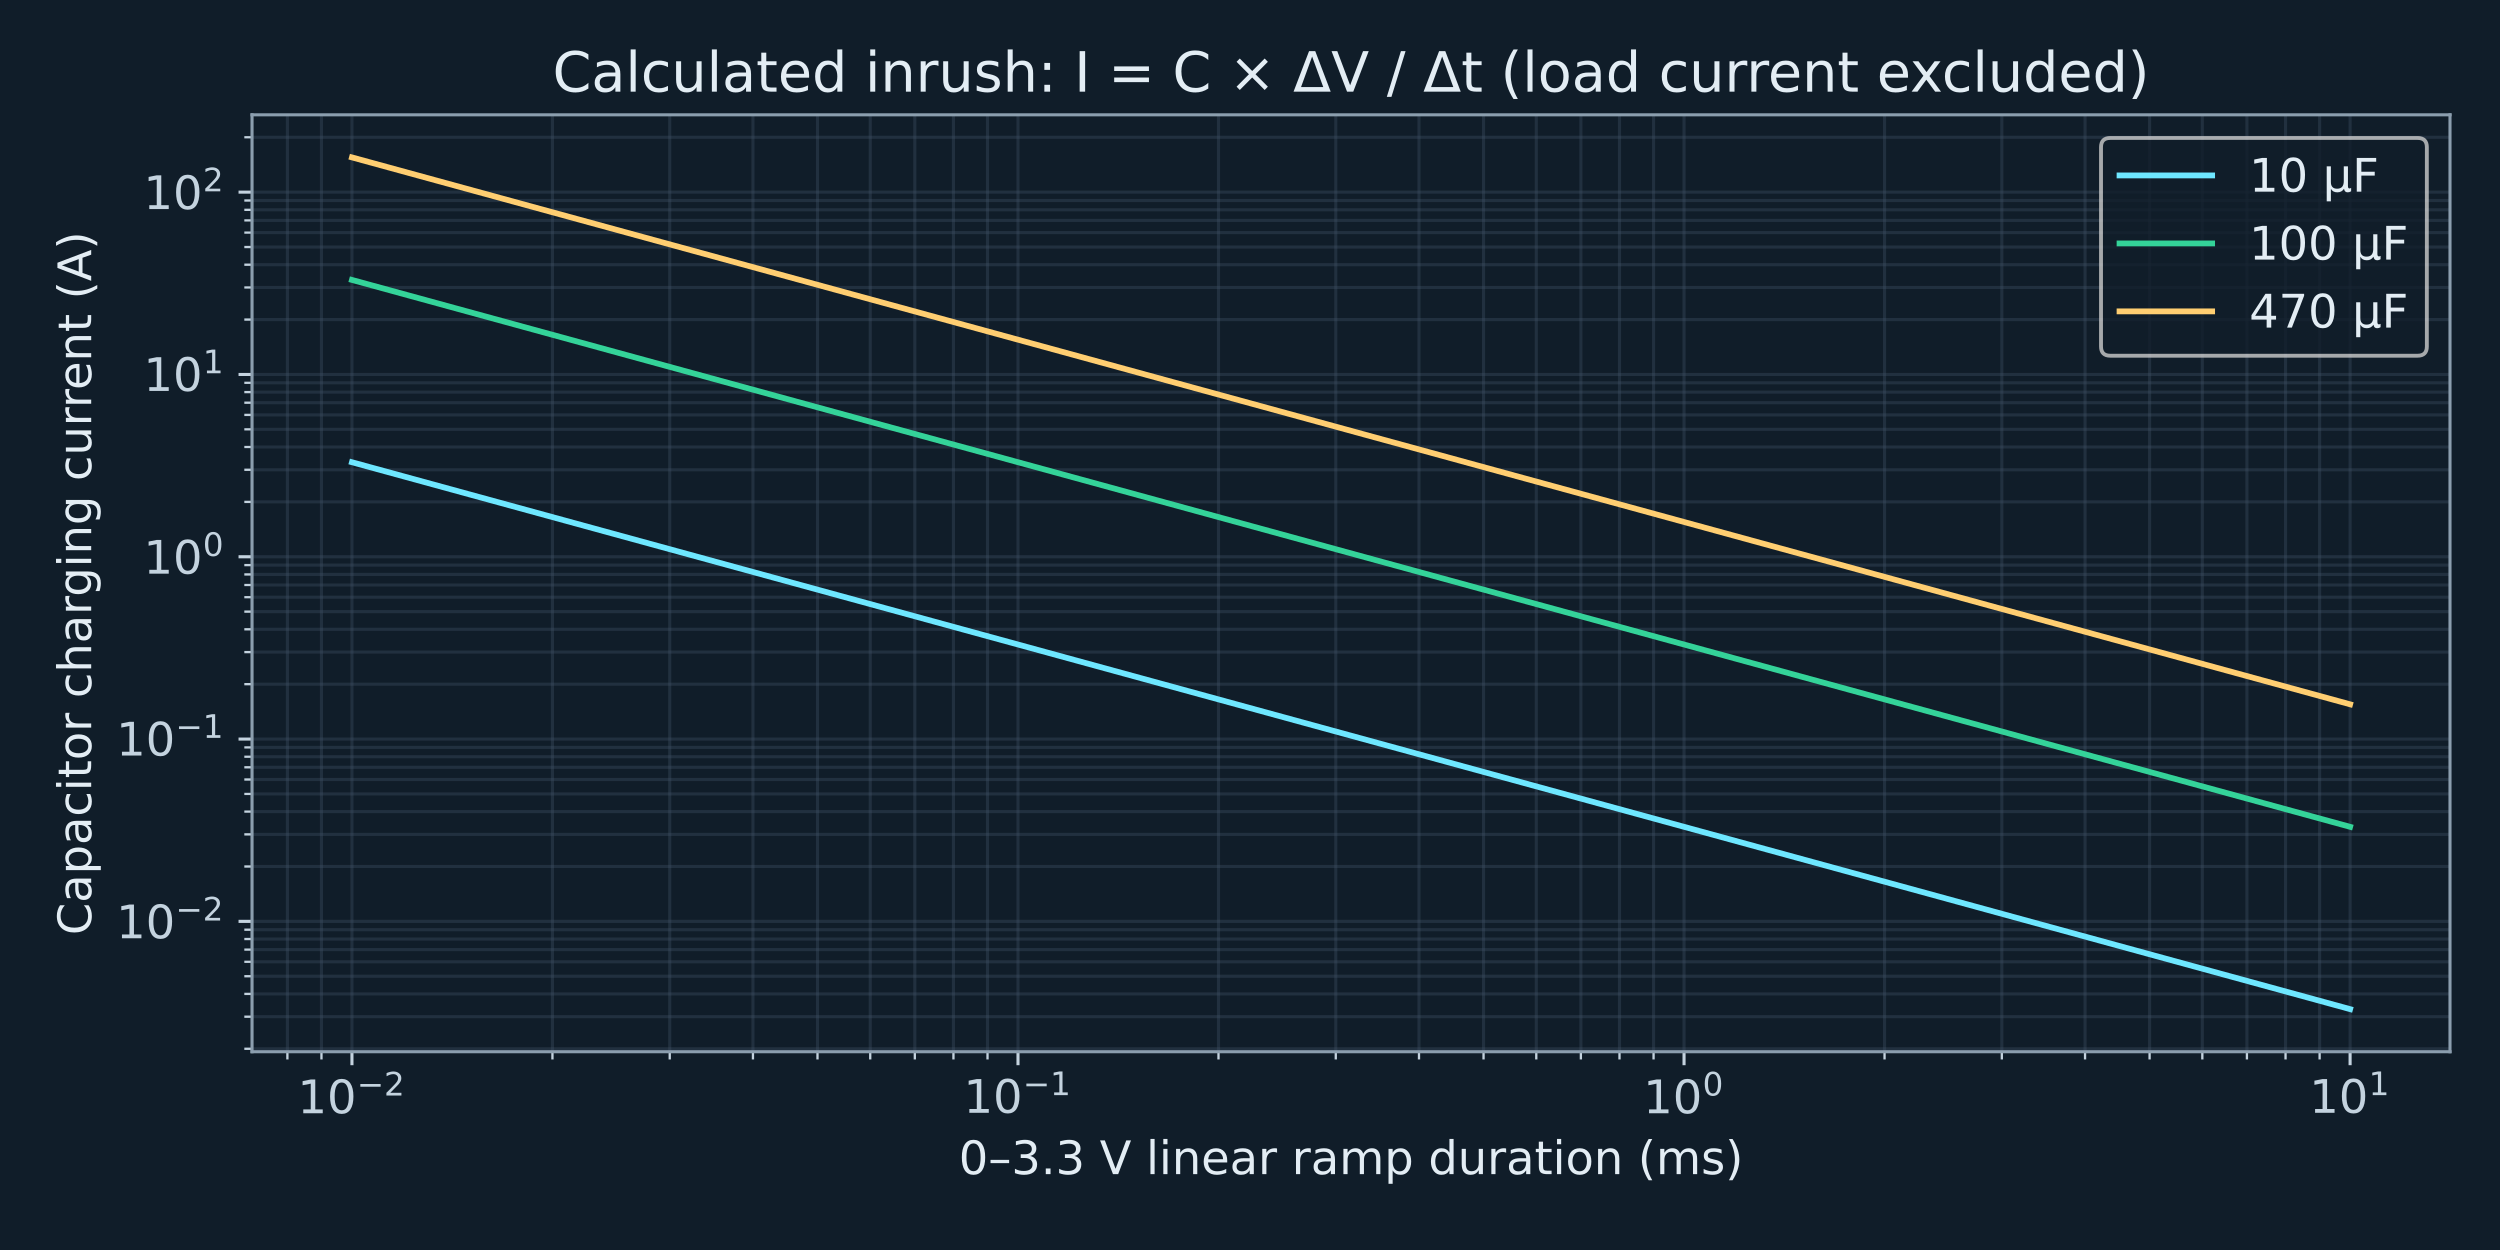
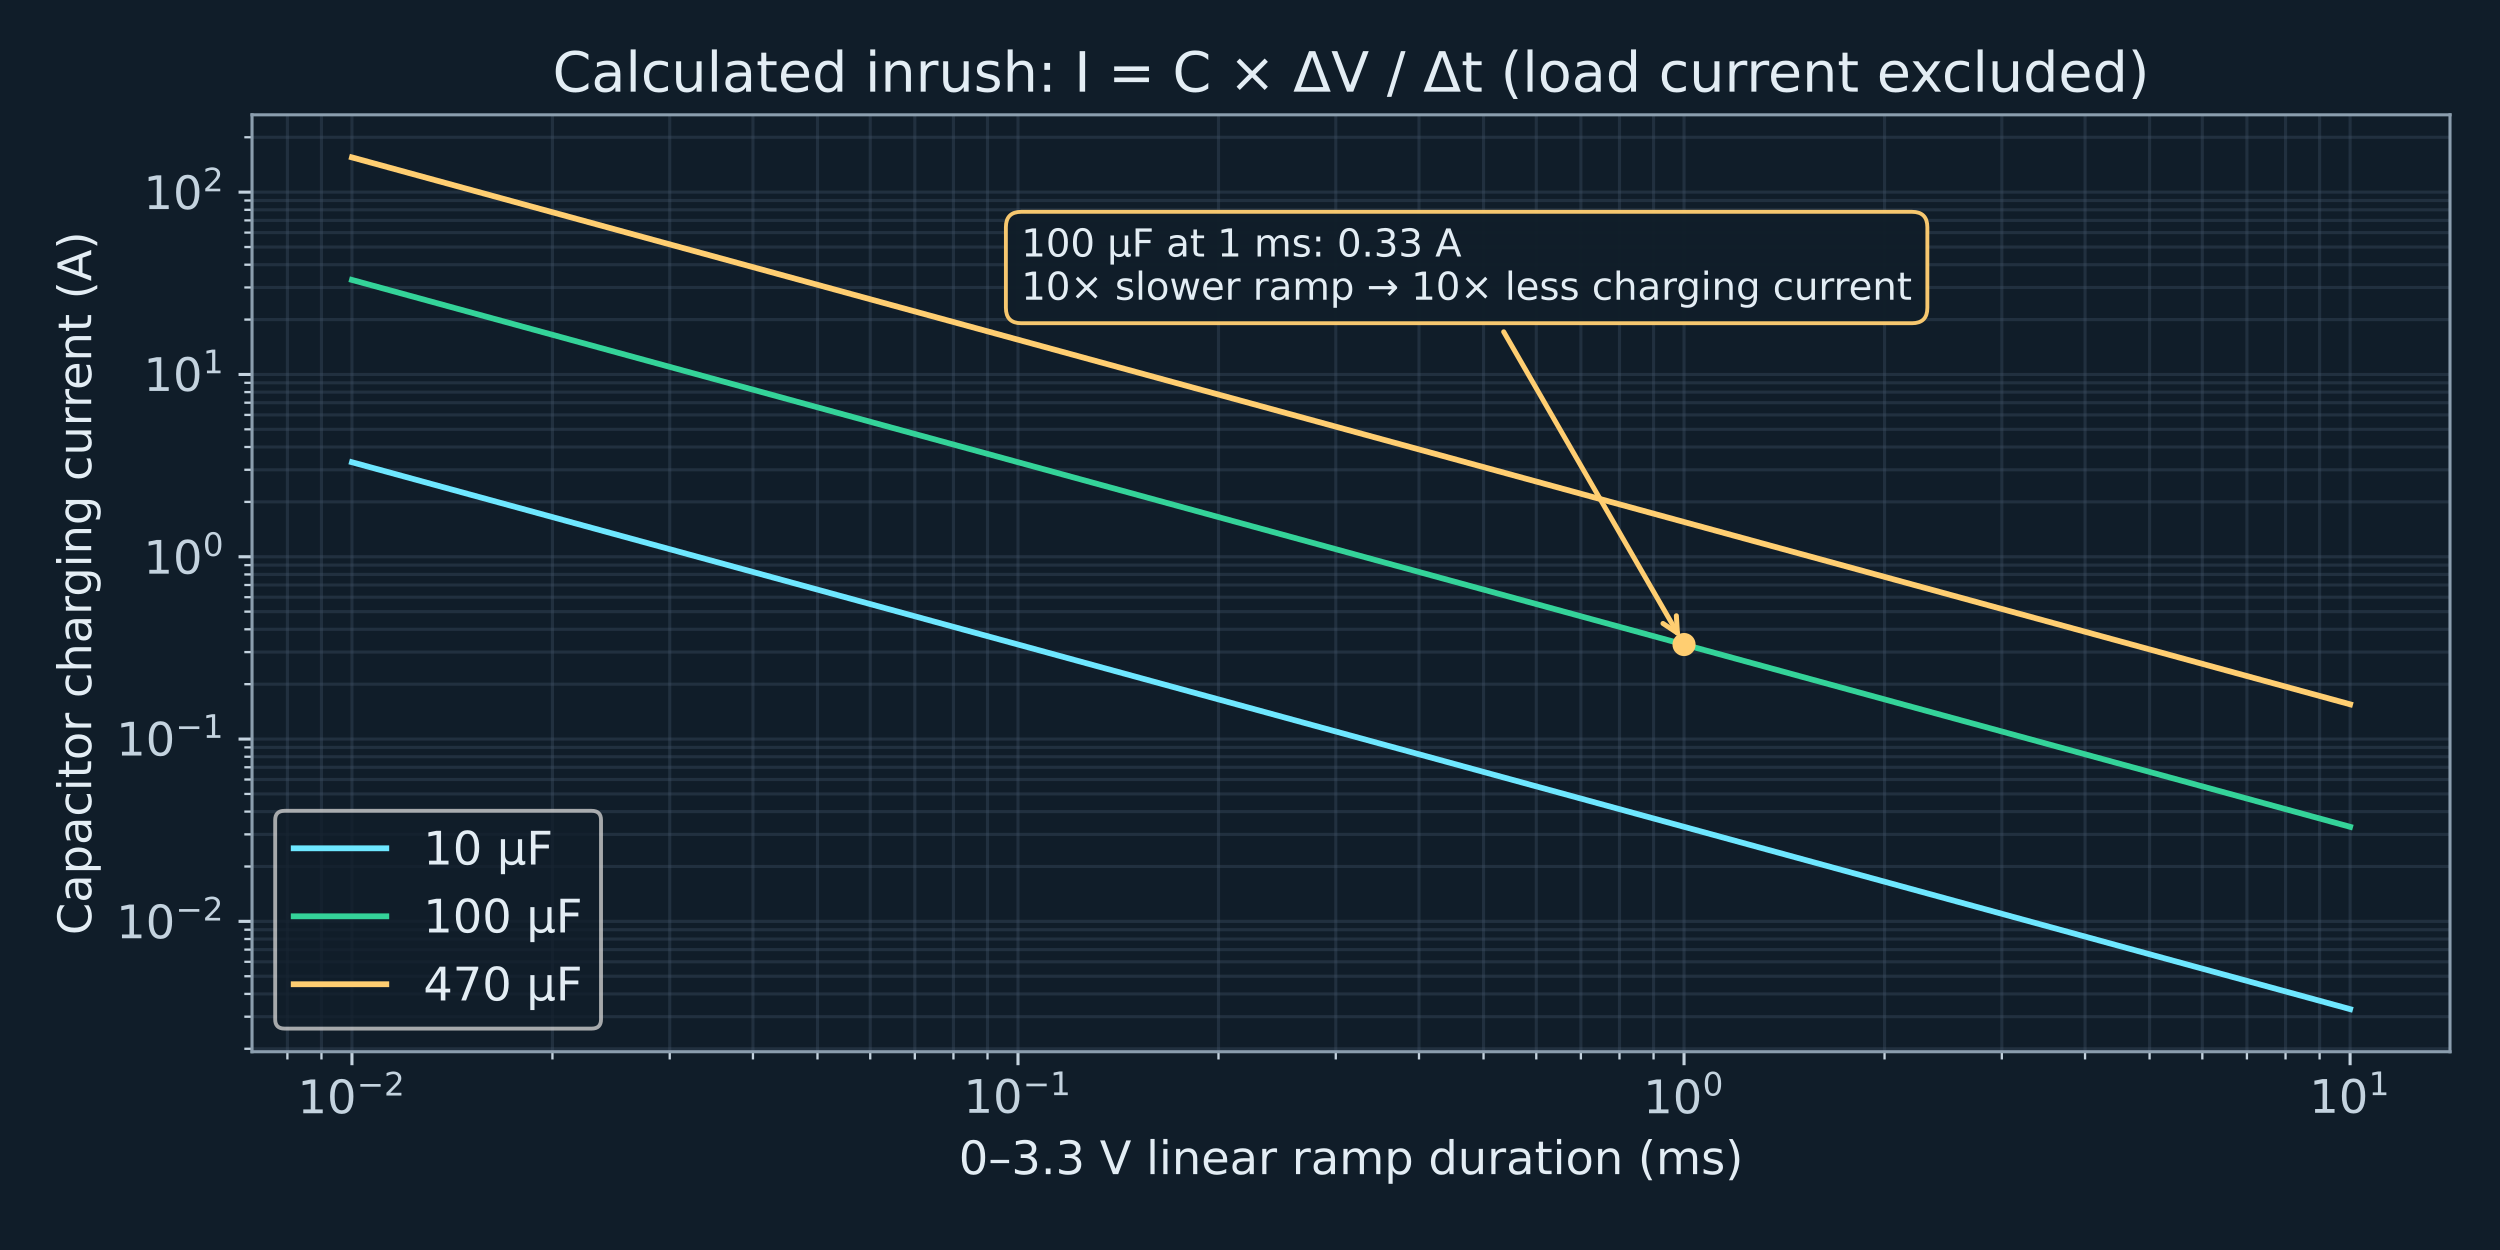
<svg xmlns="http://www.w3.org/2000/svg" xmlns:xlink="http://www.w3.org/1999/xlink" width="648pt" height="324pt" viewBox="0 0 648 324" version="1.1">
  <defs>
    <style type="text/css">*{stroke-linejoin: round; stroke-linecap: butt}</style>
  </defs>
  <g id="figure_1">
    <g id="patch_1">
      <path d="M 0 324 L 648 324 L 648 0 L 0 0 z " style="fill: #101d29" />
    </g>
    <g id="axes_1">
      <g id="patch_2">
        <path d="M 65.328 272.608 L 635.04 272.608 L 635.04 29.76 L 65.328 29.76 z " style="fill: #101d29" />
      </g>
      <g id="matplotlib.axis_1">
        <g id="xtick_1">
          <g id="line2d_1">
            <path d="M 91.224 272.608 L 91.224 29.76 " clip-path="url(#pd149869e8b)" style="fill: none; stroke: #425568; stroke-opacity: 0.35; stroke-width: 0.8; stroke-linecap: square" />
          </g>
          <g id="line2d_2">
            <defs>
              <path id="mb5cacd89b7" d="M 0 0 L 0 3.5 " style="stroke: #c4d3df; stroke-width: 0.8" />
            </defs>
            <g>
              <use xlink:href="#mb5cacd89b7" x="91.224" y="272.608" style="fill: #c4d3df; stroke: #c4d3df; stroke-width: 0.8" />
            </g>
          </g>
          <g id="text_1">
            <g style="fill: #c4d3df" transform="translate(77.12404 288.7261)">
              <text>
                <tspan x="0" y="-0.172" style="font-size: 12px; font-family: 'DejaVu Sans'; fill: #c4d3df">1</tspan>
                <tspan x="7.635" y="-0.172" style="font-size: 12px; font-family: 'DejaVu Sans'; fill: #c4d3df">0</tspan>
                <tspan x="15.384" y="-4.766" style="font-size: 8.4px; font-family: 'DejaVu Sans'; fill: #c4d3df">−</tspan>
                <tspan x="22.423" y="-4.766" style="font-size: 8.4px; font-family: 'DejaVu Sans'; fill: #c4d3df">2</tspan>
              </text>
            </g>
          </g>
        </g>
        <g id="xtick_2">
          <g id="line2d_3">
            <path d="M 263.864 272.608 L 263.864 29.76 " clip-path="url(#pd149869e8b)" style="fill: none; stroke: #425568; stroke-opacity: 0.35; stroke-width: 0.8; stroke-linecap: square" />
          </g>
          <g id="line2d_4">
            <g>
              <use xlink:href="#mb5cacd89b7" x="263.864" y="272.608" style="fill: #c4d3df; stroke: #c4d3df; stroke-width: 0.8" />
            </g>
          </g>
          <g id="text_2">
            <g style="fill: #c4d3df" transform="translate(249.764 288.7261)">
              <text>
                <tspan x="0" y="-0.281" style="font-size: 12px; font-family: 'DejaVu Sans'; fill: #c4d3df">1</tspan>
                <tspan x="7.635" y="-0.281" style="font-size: 12px; font-family: 'DejaVu Sans'; fill: #c4d3df">0</tspan>
                <tspan x="15.384" y="-4.875" style="font-size: 8.4px; font-family: 'DejaVu Sans'; fill: #c4d3df">−</tspan>
                <tspan x="22.423" y="-4.875" style="font-size: 8.4px; font-family: 'DejaVu Sans'; fill: #c4d3df">1</tspan>
              </text>
            </g>
          </g>
        </g>
        <g id="xtick_3">
          <g id="line2d_5">
            <path d="M 436.504 272.608 L 436.504 29.76 " clip-path="url(#pd149869e8b)" style="fill: none; stroke: #425568; stroke-opacity: 0.35; stroke-width: 0.8; stroke-linecap: square" />
          </g>
          <g id="line2d_6">
            <g>
              <use xlink:href="#mb5cacd89b7" x="436.504" y="272.608" style="fill: #c4d3df; stroke: #c4d3df; stroke-width: 0.8" />
            </g>
          </g>
          <g id="text_3">
            <g style="fill: #c4d3df" transform="translate(425.944 288.7261)">
              <text>
                <tspan x="0" y="-0.172" style="font-size: 12px; font-family: 'DejaVu Sans'; fill: #c4d3df">1</tspan>
                <tspan x="7.635" y="-0.172" style="font-size: 12px; font-family: 'DejaVu Sans'; fill: #c4d3df">0</tspan>
                <tspan x="15.384" y="-4.766" style="font-size: 8.4px; font-family: 'DejaVu Sans'; fill: #c4d3df">0</tspan>
              </text>
            </g>
          </g>
        </g>
        <g id="xtick_4">
          <g id="line2d_7">
            <path d="M 609.144 272.608 L 609.144 29.76 " clip-path="url(#pd149869e8b)" style="fill: none; stroke: #425568; stroke-opacity: 0.35; stroke-width: 0.8; stroke-linecap: square" />
          </g>
          <g id="line2d_8">
            <g>
              <use xlink:href="#mb5cacd89b7" x="609.144" y="272.608" style="fill: #c4d3df; stroke: #c4d3df; stroke-width: 0.8" />
            </g>
          </g>
          <g id="text_4">
            <g style="fill: #c4d3df" transform="translate(598.584 288.7261)">
              <text>
                <tspan x="0" y="-0.281" style="font-size: 12px; font-family: 'DejaVu Sans'; fill: #c4d3df">1</tspan>
                <tspan x="7.635" y="-0.281" style="font-size: 12px; font-family: 'DejaVu Sans'; fill: #c4d3df">0</tspan>
                <tspan x="15.384" y="-4.875" style="font-size: 8.4px; font-family: 'DejaVu Sans'; fill: #c4d3df">1</tspan>
              </text>
            </g>
          </g>
        </g>
        <g id="xtick_5">
          <g id="line2d_9">
            <path d="M 74.493 272.608 L 74.493 29.76 " clip-path="url(#pd149869e8b)" style="fill: none; stroke: #425568; stroke-opacity: 0.35; stroke-width: 0.8; stroke-linecap: square" />
          </g>
          <g id="line2d_10">
            <defs>
              <path id="mab983694d8" d="M 0 0 L 0 2 " style="stroke: #c4d3df; stroke-width: 0.6" />
            </defs>
            <g>
              <use xlink:href="#mab983694d8" x="74.493" y="272.608" style="fill: #c4d3df; stroke: #c4d3df; stroke-width: 0.6" />
            </g>
          </g>
        </g>
        <g id="xtick_6">
          <g id="line2d_11">
            <path d="M 83.324 272.608 L 83.324 29.76 " clip-path="url(#pd149869e8b)" style="fill: none; stroke: #425568; stroke-opacity: 0.35; stroke-width: 0.8; stroke-linecap: square" />
          </g>
          <g id="line2d_12">
            <g>
              <use xlink:href="#mab983694d8" x="83.324" y="272.608" style="fill: #c4d3df; stroke: #c4d3df; stroke-width: 0.6" />
            </g>
          </g>
        </g>
        <g id="xtick_7">
          <g id="line2d_13">
            <path d="M 143.194 272.608 L 143.194 29.76 " clip-path="url(#pd149869e8b)" style="fill: none; stroke: #425568; stroke-opacity: 0.35; stroke-width: 0.8; stroke-linecap: square" />
          </g>
          <g id="line2d_14">
            <g>
              <use xlink:href="#mab983694d8" x="143.194" y="272.608" style="fill: #c4d3df; stroke: #c4d3df; stroke-width: 0.6" />
            </g>
          </g>
        </g>
        <g id="xtick_8">
          <g id="line2d_15">
            <path d="M 173.594 272.608 L 173.594 29.76 " clip-path="url(#pd149869e8b)" style="fill: none; stroke: #425568; stroke-opacity: 0.35; stroke-width: 0.8; stroke-linecap: square" />
          </g>
          <g id="line2d_16">
            <g>
              <use xlink:href="#mab983694d8" x="173.594" y="272.608" style="fill: #c4d3df; stroke: #c4d3df; stroke-width: 0.6" />
            </g>
          </g>
        </g>
        <g id="xtick_9">
          <g id="line2d_17">
            <path d="M 195.164 272.608 L 195.164 29.76 " clip-path="url(#pd149869e8b)" style="fill: none; stroke: #425568; stroke-opacity: 0.35; stroke-width: 0.8; stroke-linecap: square" />
          </g>
          <g id="line2d_18">
            <g>
              <use xlink:href="#mab983694d8" x="195.164" y="272.608" style="fill: #c4d3df; stroke: #c4d3df; stroke-width: 0.6" />
            </g>
          </g>
        </g>
        <g id="xtick_10">
          <g id="line2d_19">
            <path d="M 211.894 272.608 L 211.894 29.76 " clip-path="url(#pd149869e8b)" style="fill: none; stroke: #425568; stroke-opacity: 0.35; stroke-width: 0.8; stroke-linecap: square" />
          </g>
          <g id="line2d_20">
            <g>
              <use xlink:href="#mab983694d8" x="211.894" y="272.608" style="fill: #c4d3df; stroke: #c4d3df; stroke-width: 0.6" />
            </g>
          </g>
        </g>
        <g id="xtick_11">
          <g id="line2d_21">
            <path d="M 225.564 272.608 L 225.564 29.76 " clip-path="url(#pd149869e8b)" style="fill: none; stroke: #425568; stroke-opacity: 0.35; stroke-width: 0.8; stroke-linecap: square" />
          </g>
          <g id="line2d_22">
            <g>
              <use xlink:href="#mab983694d8" x="225.564" y="272.608" style="fill: #c4d3df; stroke: #c4d3df; stroke-width: 0.6" />
            </g>
          </g>
        </g>
        <g id="xtick_12">
          <g id="line2d_23">
            <path d="M 237.122 272.608 L 237.122 29.76 " clip-path="url(#pd149869e8b)" style="fill: none; stroke: #425568; stroke-opacity: 0.35; stroke-width: 0.8; stroke-linecap: square" />
          </g>
          <g id="line2d_24">
            <g>
              <use xlink:href="#mab983694d8" x="237.122" y="272.608" style="fill: #c4d3df; stroke: #c4d3df; stroke-width: 0.6" />
            </g>
          </g>
        </g>
        <g id="xtick_13">
          <g id="line2d_25">
            <path d="M 247.133 272.608 L 247.133 29.76 " clip-path="url(#pd149869e8b)" style="fill: none; stroke: #425568; stroke-opacity: 0.35; stroke-width: 0.8; stroke-linecap: square" />
          </g>
          <g id="line2d_26">
            <g>
              <use xlink:href="#mab983694d8" x="247.133" y="272.608" style="fill: #c4d3df; stroke: #c4d3df; stroke-width: 0.6" />
            </g>
          </g>
        </g>
        <g id="xtick_14">
          <g id="line2d_27">
            <path d="M 255.964 272.608 L 255.964 29.76 " clip-path="url(#pd149869e8b)" style="fill: none; stroke: #425568; stroke-opacity: 0.35; stroke-width: 0.8; stroke-linecap: square" />
          </g>
          <g id="line2d_28">
            <g>
              <use xlink:href="#mab983694d8" x="255.964" y="272.608" style="fill: #c4d3df; stroke: #c4d3df; stroke-width: 0.6" />
            </g>
          </g>
        </g>
        <g id="xtick_15">
          <g id="line2d_29">
            <path d="M 315.834 272.608 L 315.834 29.76 " clip-path="url(#pd149869e8b)" style="fill: none; stroke: #425568; stroke-opacity: 0.35; stroke-width: 0.8; stroke-linecap: square" />
          </g>
          <g id="line2d_30">
            <g>
              <use xlink:href="#mab983694d8" x="315.834" y="272.608" style="fill: #c4d3df; stroke: #c4d3df; stroke-width: 0.6" />
            </g>
          </g>
        </g>
        <g id="xtick_16">
          <g id="line2d_31">
            <path d="M 346.234 272.608 L 346.234 29.76 " clip-path="url(#pd149869e8b)" style="fill: none; stroke: #425568; stroke-opacity: 0.35; stroke-width: 0.8; stroke-linecap: square" />
          </g>
          <g id="line2d_32">
            <g>
              <use xlink:href="#mab983694d8" x="346.234" y="272.608" style="fill: #c4d3df; stroke: #c4d3df; stroke-width: 0.6" />
            </g>
          </g>
        </g>
        <g id="xtick_17">
          <g id="line2d_33">
            <path d="M 367.804 272.608 L 367.804 29.76 " clip-path="url(#pd149869e8b)" style="fill: none; stroke: #425568; stroke-opacity: 0.35; stroke-width: 0.8; stroke-linecap: square" />
          </g>
          <g id="line2d_34">
            <g>
              <use xlink:href="#mab983694d8" x="367.804" y="272.608" style="fill: #c4d3df; stroke: #c4d3df; stroke-width: 0.6" />
            </g>
          </g>
        </g>
        <g id="xtick_18">
          <g id="line2d_35">
            <path d="M 384.534 272.608 L 384.534 29.76 " clip-path="url(#pd149869e8b)" style="fill: none; stroke: #425568; stroke-opacity: 0.35; stroke-width: 0.8; stroke-linecap: square" />
          </g>
          <g id="line2d_36">
            <g>
              <use xlink:href="#mab983694d8" x="384.534" y="272.608" style="fill: #c4d3df; stroke: #c4d3df; stroke-width: 0.6" />
            </g>
          </g>
        </g>
        <g id="xtick_19">
          <g id="line2d_37">
            <path d="M 398.204 272.608 L 398.204 29.76 " clip-path="url(#pd149869e8b)" style="fill: none; stroke: #425568; stroke-opacity: 0.35; stroke-width: 0.8; stroke-linecap: square" />
          </g>
          <g id="line2d_38">
            <g>
              <use xlink:href="#mab983694d8" x="398.204" y="272.608" style="fill: #c4d3df; stroke: #c4d3df; stroke-width: 0.6" />
            </g>
          </g>
        </g>
        <g id="xtick_20">
          <g id="line2d_39">
            <path d="M 409.762 272.608 L 409.762 29.76 " clip-path="url(#pd149869e8b)" style="fill: none; stroke: #425568; stroke-opacity: 0.35; stroke-width: 0.8; stroke-linecap: square" />
          </g>
          <g id="line2d_40">
            <g>
              <use xlink:href="#mab983694d8" x="409.762" y="272.608" style="fill: #c4d3df; stroke: #c4d3df; stroke-width: 0.6" />
            </g>
          </g>
        </g>
        <g id="xtick_21">
          <g id="line2d_41">
            <path d="M 419.773 272.608 L 419.773 29.76 " clip-path="url(#pd149869e8b)" style="fill: none; stroke: #425568; stroke-opacity: 0.35; stroke-width: 0.8; stroke-linecap: square" />
          </g>
          <g id="line2d_42">
            <g>
              <use xlink:href="#mab983694d8" x="419.773" y="272.608" style="fill: #c4d3df; stroke: #c4d3df; stroke-width: 0.6" />
            </g>
          </g>
        </g>
        <g id="xtick_22">
          <g id="line2d_43">
            <path d="M 428.604 272.608 L 428.604 29.76 " clip-path="url(#pd149869e8b)" style="fill: none; stroke: #425568; stroke-opacity: 0.35; stroke-width: 0.8; stroke-linecap: square" />
          </g>
          <g id="line2d_44">
            <g>
              <use xlink:href="#mab983694d8" x="428.604" y="272.608" style="fill: #c4d3df; stroke: #c4d3df; stroke-width: 0.6" />
            </g>
          </g>
        </g>
        <g id="xtick_23">
          <g id="line2d_45">
            <path d="M 488.474 272.608 L 488.474 29.76 " clip-path="url(#pd149869e8b)" style="fill: none; stroke: #425568; stroke-opacity: 0.35; stroke-width: 0.8; stroke-linecap: square" />
          </g>
          <g id="line2d_46">
            <g>
              <use xlink:href="#mab983694d8" x="488.474" y="272.608" style="fill: #c4d3df; stroke: #c4d3df; stroke-width: 0.6" />
            </g>
          </g>
        </g>
        <g id="xtick_24">
          <g id="line2d_47">
            <path d="M 518.874 272.608 L 518.874 29.76 " clip-path="url(#pd149869e8b)" style="fill: none; stroke: #425568; stroke-opacity: 0.35; stroke-width: 0.8; stroke-linecap: square" />
          </g>
          <g id="line2d_48">
            <g>
              <use xlink:href="#mab983694d8" x="518.874" y="272.608" style="fill: #c4d3df; stroke: #c4d3df; stroke-width: 0.6" />
            </g>
          </g>
        </g>
        <g id="xtick_25">
          <g id="line2d_49">
            <path d="M 540.444 272.608 L 540.444 29.76 " clip-path="url(#pd149869e8b)" style="fill: none; stroke: #425568; stroke-opacity: 0.35; stroke-width: 0.8; stroke-linecap: square" />
          </g>
          <g id="line2d_50">
            <g>
              <use xlink:href="#mab983694d8" x="540.444" y="272.608" style="fill: #c4d3df; stroke: #c4d3df; stroke-width: 0.6" />
            </g>
          </g>
        </g>
        <g id="xtick_26">
          <g id="line2d_51">
            <path d="M 557.174 272.608 L 557.174 29.76 " clip-path="url(#pd149869e8b)" style="fill: none; stroke: #425568; stroke-opacity: 0.35; stroke-width: 0.8; stroke-linecap: square" />
          </g>
          <g id="line2d_52">
            <g>
              <use xlink:href="#mab983694d8" x="557.174" y="272.608" style="fill: #c4d3df; stroke: #c4d3df; stroke-width: 0.6" />
            </g>
          </g>
        </g>
        <g id="xtick_27">
          <g id="line2d_53">
            <path d="M 570.844 272.608 L 570.844 29.76 " clip-path="url(#pd149869e8b)" style="fill: none; stroke: #425568; stroke-opacity: 0.35; stroke-width: 0.8; stroke-linecap: square" />
          </g>
          <g id="line2d_54">
            <g>
              <use xlink:href="#mab983694d8" x="570.844" y="272.608" style="fill: #c4d3df; stroke: #c4d3df; stroke-width: 0.6" />
            </g>
          </g>
        </g>
        <g id="xtick_28">
          <g id="line2d_55">
            <path d="M 582.402 272.608 L 582.402 29.76 " clip-path="url(#pd149869e8b)" style="fill: none; stroke: #425568; stroke-opacity: 0.35; stroke-width: 0.8; stroke-linecap: square" />
          </g>
          <g id="line2d_56">
            <g>
              <use xlink:href="#mab983694d8" x="582.402" y="272.608" style="fill: #c4d3df; stroke: #c4d3df; stroke-width: 0.6" />
            </g>
          </g>
        </g>
        <g id="xtick_29">
          <g id="line2d_57">
            <path d="M 592.413 272.608 L 592.413 29.76 " clip-path="url(#pd149869e8b)" style="fill: none; stroke: #425568; stroke-opacity: 0.35; stroke-width: 0.8; stroke-linecap: square" />
          </g>
          <g id="line2d_58">
            <g>
              <use xlink:href="#mab983694d8" x="592.413" y="272.608" style="fill: #c4d3df; stroke: #c4d3df; stroke-width: 0.6" />
            </g>
          </g>
        </g>
        <g id="xtick_30">
          <g id="line2d_59">
            <path d="M 601.244 272.608 L 601.244 29.76 " clip-path="url(#pd149869e8b)" style="fill: none; stroke: #425568; stroke-opacity: 0.35; stroke-width: 0.8; stroke-linecap: square" />
          </g>
          <g id="line2d_60">
            <g>
              <use xlink:href="#mab983694d8" x="601.244" y="272.608" style="fill: #c4d3df; stroke: #c4d3df; stroke-width: 0.6" />
            </g>
          </g>
        </g>
        <g id="text_5">
          <text style="font-size: 12px; font-family: 'DejaVu Sans', 'Bitstream Vera Sans', 'Computer Modern Sans Serif', 'Lucida Grande', 'Verdana', 'Geneva', 'Lucid', 'Arial', 'Helvetica', 'Avant Garde', sans-serif; text-anchor: middle; fill: #e3edf4" x="350.184" y="304.34" transform="rotate(-0 350.184 304.3399)">0–3.3 V linear ramp duration (ms)</text>
        </g>
      </g>
      <g id="matplotlib.axis_2">
        <g id="ytick_1">
          <g id="line2d_61">
            <path d="M 65.328 238.818 L 635.04 238.818 " clip-path="url(#pd149869e8b)" style="fill: none; stroke: #425568; stroke-opacity: 0.35; stroke-width: 0.8; stroke-linecap: square" />
          </g>
          <g id="line2d_62">
            <defs>
              <path id="m74007287da" d="M 0 0 L -3.5 0 " style="stroke: #c4d3df; stroke-width: 0.8" />
            </defs>
            <g>
              <use xlink:href="#m74007287da" x="65.328" y="238.818" style="fill: #c4d3df; stroke: #c4d3df; stroke-width: 0.8" />
            </g>
          </g>
          <g id="text_6">
            <g style="fill: #c4d3df" transform="translate(30.12804 243.3768)">
              <text>
                <tspan x="0" y="-0.172" style="font-size: 12px; font-family: 'DejaVu Sans'; fill: #c4d3df">1</tspan>
                <tspan x="7.635" y="-0.172" style="font-size: 12px; font-family: 'DejaVu Sans'; fill: #c4d3df">0</tspan>
                <tspan x="15.384" y="-4.766" style="font-size: 8.4px; font-family: 'DejaVu Sans'; fill: #c4d3df">−</tspan>
                <tspan x="22.423" y="-4.766" style="font-size: 8.4px; font-family: 'DejaVu Sans'; fill: #c4d3df">2</tspan>
              </text>
            </g>
          </g>
        </g>
        <g id="ytick_2">
          <g id="line2d_63">
            <path d="M 65.328 191.565 L 635.04 191.565 " clip-path="url(#pd149869e8b)" style="fill: none; stroke: #425568; stroke-opacity: 0.35; stroke-width: 0.8; stroke-linecap: square" />
          </g>
          <g id="line2d_64">
            <g>
              <use xlink:href="#m74007287da" x="65.328" y="191.565" style="fill: #c4d3df; stroke: #c4d3df; stroke-width: 0.8" />
            </g>
          </g>
          <g id="text_7">
            <g style="fill: #c4d3df" transform="translate(30.12804 196.1238)">
              <text>
                <tspan x="0" y="-0.281" style="font-size: 12px; font-family: 'DejaVu Sans'; fill: #c4d3df">1</tspan>
                <tspan x="7.635" y="-0.281" style="font-size: 12px; font-family: 'DejaVu Sans'; fill: #c4d3df">0</tspan>
                <tspan x="15.384" y="-4.875" style="font-size: 8.4px; font-family: 'DejaVu Sans'; fill: #c4d3df">−</tspan>
                <tspan x="22.423" y="-4.875" style="font-size: 8.4px; font-family: 'DejaVu Sans'; fill: #c4d3df">1</tspan>
              </text>
            </g>
          </g>
        </g>
        <g id="ytick_3">
          <g id="line2d_65">
            <path d="M 65.328 144.312 L 635.04 144.312 " clip-path="url(#pd149869e8b)" style="fill: none; stroke: #425568; stroke-opacity: 0.35; stroke-width: 0.8; stroke-linecap: square" />
          </g>
          <g id="line2d_66">
            <g>
              <use xlink:href="#m74007287da" x="65.328" y="144.312" style="fill: #c4d3df; stroke: #c4d3df; stroke-width: 0.8" />
            </g>
          </g>
          <g id="text_8">
            <g style="fill: #c4d3df" transform="translate(37.20804 148.8707)">
              <text>
                <tspan x="0" y="-0.172" style="font-size: 12px; font-family: 'DejaVu Sans'; fill: #c4d3df">1</tspan>
                <tspan x="7.635" y="-0.172" style="font-size: 12px; font-family: 'DejaVu Sans'; fill: #c4d3df">0</tspan>
                <tspan x="15.384" y="-4.766" style="font-size: 8.4px; font-family: 'DejaVu Sans'; fill: #c4d3df">0</tspan>
              </text>
            </g>
          </g>
        </g>
        <g id="ytick_4">
          <g id="line2d_67">
            <path d="M 65.328 97.059 L 635.04 97.059 " clip-path="url(#pd149869e8b)" style="fill: none; stroke: #425568; stroke-opacity: 0.35; stroke-width: 0.8; stroke-linecap: square" />
          </g>
          <g id="line2d_68">
            <g>
              <use xlink:href="#m74007287da" x="65.328" y="97.059" style="fill: #c4d3df; stroke: #c4d3df; stroke-width: 0.8" />
            </g>
          </g>
          <g id="text_9">
            <g style="fill: #c4d3df" transform="translate(37.20804 101.6177)">
              <text>
                <tspan x="0" y="-0.281" style="font-size: 12px; font-family: 'DejaVu Sans'; fill: #c4d3df">1</tspan>
                <tspan x="7.635" y="-0.281" style="font-size: 12px; font-family: 'DejaVu Sans'; fill: #c4d3df">0</tspan>
                <tspan x="15.384" y="-4.875" style="font-size: 8.4px; font-family: 'DejaVu Sans'; fill: #c4d3df">1</tspan>
              </text>
            </g>
          </g>
        </g>
        <g id="ytick_5">
          <g id="line2d_69">
            <path d="M 65.328 49.806 L 635.04 49.806 " clip-path="url(#pd149869e8b)" style="fill: none; stroke: #425568; stroke-opacity: 0.35; stroke-width: 0.8; stroke-linecap: square" />
          </g>
          <g id="line2d_70">
            <g>
              <use xlink:href="#m74007287da" x="65.328" y="49.806" style="fill: #c4d3df; stroke: #c4d3df; stroke-width: 0.8" />
            </g>
          </g>
          <g id="text_10">
            <g style="fill: #c4d3df" transform="translate(37.20804 54.3646)">
              <text>
                <tspan x="0" y="-0.172" style="font-size: 12px; font-family: 'DejaVu Sans'; fill: #c4d3df">1</tspan>
                <tspan x="7.635" y="-0.172" style="font-size: 12px; font-family: 'DejaVu Sans'; fill: #c4d3df">0</tspan>
                <tspan x="15.384" y="-4.766" style="font-size: 8.4px; font-family: 'DejaVu Sans'; fill: #c4d3df">2</tspan>
              </text>
            </g>
          </g>
        </g>
        <g id="ytick_6">
          <g id="line2d_71">
            <path d="M 65.328 271.846 L 635.04 271.846 " clip-path="url(#pd149869e8b)" style="fill: none; stroke: #425568; stroke-opacity: 0.35; stroke-width: 0.8; stroke-linecap: square" />
          </g>
          <g id="line2d_72">
            <defs>
              <path id="mfba2e048e5" d="M 0 0 L -2 0 " style="stroke: #c4d3df; stroke-width: 0.6" />
            </defs>
            <g>
              <use xlink:href="#mfba2e048e5" x="65.328" y="271.846" style="fill: #c4d3df; stroke: #c4d3df; stroke-width: 0.6" />
            </g>
          </g>
        </g>
        <g id="ytick_7">
          <g id="line2d_73">
            <path d="M 65.328 263.525 L 635.04 263.525 " clip-path="url(#pd149869e8b)" style="fill: none; stroke: #425568; stroke-opacity: 0.35; stroke-width: 0.8; stroke-linecap: square" />
          </g>
          <g id="line2d_74">
            <g>
              <use xlink:href="#mfba2e048e5" x="65.328" y="263.525" style="fill: #c4d3df; stroke: #c4d3df; stroke-width: 0.6" />
            </g>
          </g>
        </g>
        <g id="ytick_8">
          <g id="line2d_75">
            <path d="M 65.328 257.622 L 635.04 257.622 " clip-path="url(#pd149869e8b)" style="fill: none; stroke: #425568; stroke-opacity: 0.35; stroke-width: 0.8; stroke-linecap: square" />
          </g>
          <g id="line2d_76">
            <g>
              <use xlink:href="#mfba2e048e5" x="65.328" y="257.622" style="fill: #c4d3df; stroke: #c4d3df; stroke-width: 0.6" />
            </g>
          </g>
        </g>
        <g id="ytick_9">
          <g id="line2d_77">
            <path d="M 65.328 253.042 L 635.04 253.042 " clip-path="url(#pd149869e8b)" style="fill: none; stroke: #425568; stroke-opacity: 0.35; stroke-width: 0.8; stroke-linecap: square" />
          </g>
          <g id="line2d_78">
            <g>
              <use xlink:href="#mfba2e048e5" x="65.328" y="253.042" style="fill: #c4d3df; stroke: #c4d3df; stroke-width: 0.6" />
            </g>
          </g>
        </g>
        <g id="ytick_10">
          <g id="line2d_79">
            <path d="M 65.328 249.301 L 635.04 249.301 " clip-path="url(#pd149869e8b)" style="fill: none; stroke: #425568; stroke-opacity: 0.35; stroke-width: 0.8; stroke-linecap: square" />
          </g>
          <g id="line2d_80">
            <g>
              <use xlink:href="#mfba2e048e5" x="65.328" y="249.301" style="fill: #c4d3df; stroke: #c4d3df; stroke-width: 0.6" />
            </g>
          </g>
        </g>
        <g id="ytick_11">
          <g id="line2d_81">
            <path d="M 65.328 246.137 L 635.04 246.137 " clip-path="url(#pd149869e8b)" style="fill: none; stroke: #425568; stroke-opacity: 0.35; stroke-width: 0.8; stroke-linecap: square" />
          </g>
          <g id="line2d_82">
            <g>
              <use xlink:href="#mfba2e048e5" x="65.328" y="246.137" style="fill: #c4d3df; stroke: #c4d3df; stroke-width: 0.6" />
            </g>
          </g>
        </g>
        <g id="ytick_12">
          <g id="line2d_83">
            <path d="M 65.328 243.397 L 635.04 243.397 " clip-path="url(#pd149869e8b)" style="fill: none; stroke: #425568; stroke-opacity: 0.35; stroke-width: 0.8; stroke-linecap: square" />
          </g>
          <g id="line2d_84">
            <g>
              <use xlink:href="#mfba2e048e5" x="65.328" y="243.397" style="fill: #c4d3df; stroke: #c4d3df; stroke-width: 0.6" />
            </g>
          </g>
        </g>
        <g id="ytick_13">
          <g id="line2d_85">
            <path d="M 65.328 240.98 L 635.04 240.98 " clip-path="url(#pd149869e8b)" style="fill: none; stroke: #425568; stroke-opacity: 0.35; stroke-width: 0.8; stroke-linecap: square" />
          </g>
          <g id="line2d_86">
            <g>
              <use xlink:href="#mfba2e048e5" x="65.328" y="240.98" style="fill: #c4d3df; stroke: #c4d3df; stroke-width: 0.6" />
            </g>
          </g>
        </g>
        <g id="ytick_14">
          <g id="line2d_87">
            <path d="M 65.328 224.593 L 635.04 224.593 " clip-path="url(#pd149869e8b)" style="fill: none; stroke: #425568; stroke-opacity: 0.35; stroke-width: 0.8; stroke-linecap: square" />
          </g>
          <g id="line2d_88">
            <g>
              <use xlink:href="#mfba2e048e5" x="65.328" y="224.593" style="fill: #c4d3df; stroke: #c4d3df; stroke-width: 0.6" />
            </g>
          </g>
        </g>
        <g id="ytick_15">
          <g id="line2d_89">
            <path d="M 65.328 216.272 L 635.04 216.272 " clip-path="url(#pd149869e8b)" style="fill: none; stroke: #425568; stroke-opacity: 0.35; stroke-width: 0.8; stroke-linecap: square" />
          </g>
          <g id="line2d_90">
            <g>
              <use xlink:href="#mfba2e048e5" x="65.328" y="216.272" style="fill: #c4d3df; stroke: #c4d3df; stroke-width: 0.6" />
            </g>
          </g>
        </g>
        <g id="ytick_16">
          <g id="line2d_91">
            <path d="M 65.328 210.369 L 635.04 210.369 " clip-path="url(#pd149869e8b)" style="fill: none; stroke: #425568; stroke-opacity: 0.35; stroke-width: 0.8; stroke-linecap: square" />
          </g>
          <g id="line2d_92">
            <g>
              <use xlink:href="#mfba2e048e5" x="65.328" y="210.369" style="fill: #c4d3df; stroke: #c4d3df; stroke-width: 0.6" />
            </g>
          </g>
        </g>
        <g id="ytick_17">
          <g id="line2d_93">
            <path d="M 65.328 205.789 L 635.04 205.789 " clip-path="url(#pd149869e8b)" style="fill: none; stroke: #425568; stroke-opacity: 0.35; stroke-width: 0.8; stroke-linecap: square" />
          </g>
          <g id="line2d_94">
            <g>
              <use xlink:href="#mfba2e048e5" x="65.328" y="205.789" style="fill: #c4d3df; stroke: #c4d3df; stroke-width: 0.6" />
            </g>
          </g>
        </g>
        <g id="ytick_18">
          <g id="line2d_95">
            <path d="M 65.328 202.048 L 635.04 202.048 " clip-path="url(#pd149869e8b)" style="fill: none; stroke: #425568; stroke-opacity: 0.35; stroke-width: 0.8; stroke-linecap: square" />
          </g>
          <g id="line2d_96">
            <g>
              <use xlink:href="#mfba2e048e5" x="65.328" y="202.048" style="fill: #c4d3df; stroke: #c4d3df; stroke-width: 0.6" />
            </g>
          </g>
        </g>
        <g id="ytick_19">
          <g id="line2d_97">
            <path d="M 65.328 198.884 L 635.04 198.884 " clip-path="url(#pd149869e8b)" style="fill: none; stroke: #425568; stroke-opacity: 0.35; stroke-width: 0.8; stroke-linecap: square" />
          </g>
          <g id="line2d_98">
            <g>
              <use xlink:href="#mfba2e048e5" x="65.328" y="198.884" style="fill: #c4d3df; stroke: #c4d3df; stroke-width: 0.6" />
            </g>
          </g>
        </g>
        <g id="ytick_20">
          <g id="line2d_99">
            <path d="M 65.328 196.144 L 635.04 196.144 " clip-path="url(#pd149869e8b)" style="fill: none; stroke: #425568; stroke-opacity: 0.35; stroke-width: 0.8; stroke-linecap: square" />
          </g>
          <g id="line2d_100">
            <g>
              <use xlink:href="#mfba2e048e5" x="65.328" y="196.144" style="fill: #c4d3df; stroke: #c4d3df; stroke-width: 0.6" />
            </g>
          </g>
        </g>
        <g id="ytick_21">
          <g id="line2d_101">
            <path d="M 65.328 193.727 L 635.04 193.727 " clip-path="url(#pd149869e8b)" style="fill: none; stroke: #425568; stroke-opacity: 0.35; stroke-width: 0.8; stroke-linecap: square" />
          </g>
          <g id="line2d_102">
            <g>
              <use xlink:href="#mfba2e048e5" x="65.328" y="193.727" style="fill: #c4d3df; stroke: #c4d3df; stroke-width: 0.6" />
            </g>
          </g>
        </g>
        <g id="ytick_22">
          <g id="line2d_103">
            <path d="M 65.328 177.34 L 635.04 177.34 " clip-path="url(#pd149869e8b)" style="fill: none; stroke: #425568; stroke-opacity: 0.35; stroke-width: 0.8; stroke-linecap: square" />
          </g>
          <g id="line2d_104">
            <g>
              <use xlink:href="#mfba2e048e5" x="65.328" y="177.34" style="fill: #c4d3df; stroke: #c4d3df; stroke-width: 0.6" />
            </g>
          </g>
        </g>
        <g id="ytick_23">
          <g id="line2d_105">
            <path d="M 65.328 169.019 L 635.04 169.019 " clip-path="url(#pd149869e8b)" style="fill: none; stroke: #425568; stroke-opacity: 0.35; stroke-width: 0.8; stroke-linecap: square" />
          </g>
          <g id="line2d_106">
            <g>
              <use xlink:href="#mfba2e048e5" x="65.328" y="169.019" style="fill: #c4d3df; stroke: #c4d3df; stroke-width: 0.6" />
            </g>
          </g>
        </g>
        <g id="ytick_24">
          <g id="line2d_107">
            <path d="M 65.328 163.116 L 635.04 163.116 " clip-path="url(#pd149869e8b)" style="fill: none; stroke: #425568; stroke-opacity: 0.35; stroke-width: 0.8; stroke-linecap: square" />
          </g>
          <g id="line2d_108">
            <g>
              <use xlink:href="#mfba2e048e5" x="65.328" y="163.116" style="fill: #c4d3df; stroke: #c4d3df; stroke-width: 0.6" />
            </g>
          </g>
        </g>
        <g id="ytick_25">
          <g id="line2d_109">
            <path d="M 65.328 158.536 L 635.04 158.536 " clip-path="url(#pd149869e8b)" style="fill: none; stroke: #425568; stroke-opacity: 0.35; stroke-width: 0.8; stroke-linecap: square" />
          </g>
          <g id="line2d_110">
            <g>
              <use xlink:href="#mfba2e048e5" x="65.328" y="158.536" style="fill: #c4d3df; stroke: #c4d3df; stroke-width: 0.6" />
            </g>
          </g>
        </g>
        <g id="ytick_26">
          <g id="line2d_111">
            <path d="M 65.328 154.795 L 635.04 154.795 " clip-path="url(#pd149869e8b)" style="fill: none; stroke: #425568; stroke-opacity: 0.35; stroke-width: 0.8; stroke-linecap: square" />
          </g>
          <g id="line2d_112">
            <g>
              <use xlink:href="#mfba2e048e5" x="65.328" y="154.795" style="fill: #c4d3df; stroke: #c4d3df; stroke-width: 0.6" />
            </g>
          </g>
        </g>
        <g id="ytick_27">
          <g id="line2d_113">
            <path d="M 65.328 151.631 L 635.04 151.631 " clip-path="url(#pd149869e8b)" style="fill: none; stroke: #425568; stroke-opacity: 0.35; stroke-width: 0.8; stroke-linecap: square" />
          </g>
          <g id="line2d_114">
            <g>
              <use xlink:href="#mfba2e048e5" x="65.328" y="151.631" style="fill: #c4d3df; stroke: #c4d3df; stroke-width: 0.6" />
            </g>
          </g>
        </g>
        <g id="ytick_28">
          <g id="line2d_115">
            <path d="M 65.328 148.891 L 635.04 148.891 " clip-path="url(#pd149869e8b)" style="fill: none; stroke: #425568; stroke-opacity: 0.35; stroke-width: 0.8; stroke-linecap: square" />
          </g>
          <g id="line2d_116">
            <g>
              <use xlink:href="#mfba2e048e5" x="65.328" y="148.891" style="fill: #c4d3df; stroke: #c4d3df; stroke-width: 0.6" />
            </g>
          </g>
        </g>
        <g id="ytick_29">
          <g id="line2d_117">
            <path d="M 65.328 146.474 L 635.04 146.474 " clip-path="url(#pd149869e8b)" style="fill: none; stroke: #425568; stroke-opacity: 0.35; stroke-width: 0.8; stroke-linecap: square" />
          </g>
          <g id="line2d_118">
            <g>
              <use xlink:href="#mfba2e048e5" x="65.328" y="146.474" style="fill: #c4d3df; stroke: #c4d3df; stroke-width: 0.6" />
            </g>
          </g>
        </g>
        <g id="ytick_30">
          <g id="line2d_119">
            <path d="M 65.328 130.087 L 635.04 130.087 " clip-path="url(#pd149869e8b)" style="fill: none; stroke: #425568; stroke-opacity: 0.35; stroke-width: 0.8; stroke-linecap: square" />
          </g>
          <g id="line2d_120">
            <g>
              <use xlink:href="#mfba2e048e5" x="65.328" y="130.087" style="fill: #c4d3df; stroke: #c4d3df; stroke-width: 0.6" />
            </g>
          </g>
        </g>
        <g id="ytick_31">
          <g id="line2d_121">
            <path d="M 65.328 121.766 L 635.04 121.766 " clip-path="url(#pd149869e8b)" style="fill: none; stroke: #425568; stroke-opacity: 0.35; stroke-width: 0.8; stroke-linecap: square" />
          </g>
          <g id="line2d_122">
            <g>
              <use xlink:href="#mfba2e048e5" x="65.328" y="121.766" style="fill: #c4d3df; stroke: #c4d3df; stroke-width: 0.6" />
            </g>
          </g>
        </g>
        <g id="ytick_32">
          <g id="line2d_123">
            <path d="M 65.328 115.862 L 635.04 115.862 " clip-path="url(#pd149869e8b)" style="fill: none; stroke: #425568; stroke-opacity: 0.35; stroke-width: 0.8; stroke-linecap: square" />
          </g>
          <g id="line2d_124">
            <g>
              <use xlink:href="#mfba2e048e5" x="65.328" y="115.862" style="fill: #c4d3df; stroke: #c4d3df; stroke-width: 0.6" />
            </g>
          </g>
        </g>
        <g id="ytick_33">
          <g id="line2d_125">
            <path d="M 65.328 111.283 L 635.04 111.283 " clip-path="url(#pd149869e8b)" style="fill: none; stroke: #425568; stroke-opacity: 0.35; stroke-width: 0.8; stroke-linecap: square" />
          </g>
          <g id="line2d_126">
            <g>
              <use xlink:href="#mfba2e048e5" x="65.328" y="111.283" style="fill: #c4d3df; stroke: #c4d3df; stroke-width: 0.6" />
            </g>
          </g>
        </g>
        <g id="ytick_34">
          <g id="line2d_127">
            <path d="M 65.328 107.542 L 635.04 107.542 " clip-path="url(#pd149869e8b)" style="fill: none; stroke: #425568; stroke-opacity: 0.35; stroke-width: 0.8; stroke-linecap: square" />
          </g>
          <g id="line2d_128">
            <g>
              <use xlink:href="#mfba2e048e5" x="65.328" y="107.542" style="fill: #c4d3df; stroke: #c4d3df; stroke-width: 0.6" />
            </g>
          </g>
        </g>
        <g id="ytick_35">
          <g id="line2d_129">
            <path d="M 65.328 104.378 L 635.04 104.378 " clip-path="url(#pd149869e8b)" style="fill: none; stroke: #425568; stroke-opacity: 0.35; stroke-width: 0.8; stroke-linecap: square" />
          </g>
          <g id="line2d_130">
            <g>
              <use xlink:href="#mfba2e048e5" x="65.328" y="104.378" style="fill: #c4d3df; stroke: #c4d3df; stroke-width: 0.6" />
            </g>
          </g>
        </g>
        <g id="ytick_36">
          <g id="line2d_131">
            <path d="M 65.328 101.638 L 635.04 101.638 " clip-path="url(#pd149869e8b)" style="fill: none; stroke: #425568; stroke-opacity: 0.35; stroke-width: 0.8; stroke-linecap: square" />
          </g>
          <g id="line2d_132">
            <g>
              <use xlink:href="#mfba2e048e5" x="65.328" y="101.638" style="fill: #c4d3df; stroke: #c4d3df; stroke-width: 0.6" />
            </g>
          </g>
        </g>
        <g id="ytick_37">
          <g id="line2d_133">
            <path d="M 65.328 99.221 L 635.04 99.221 " clip-path="url(#pd149869e8b)" style="fill: none; stroke: #425568; stroke-opacity: 0.35; stroke-width: 0.8; stroke-linecap: square" />
          </g>
          <g id="line2d_134">
            <g>
              <use xlink:href="#mfba2e048e5" x="65.328" y="99.221" style="fill: #c4d3df; stroke: #c4d3df; stroke-width: 0.6" />
            </g>
          </g>
        </g>
        <g id="ytick_38">
          <g id="line2d_135">
            <path d="M 65.328 82.834 L 635.04 82.834 " clip-path="url(#pd149869e8b)" style="fill: none; stroke: #425568; stroke-opacity: 0.35; stroke-width: 0.8; stroke-linecap: square" />
          </g>
          <g id="line2d_136">
            <g>
              <use xlink:href="#mfba2e048e5" x="65.328" y="82.834" style="fill: #c4d3df; stroke: #c4d3df; stroke-width: 0.6" />
            </g>
          </g>
        </g>
        <g id="ytick_39">
          <g id="line2d_137">
            <path d="M 65.328 74.513 L 635.04 74.513 " clip-path="url(#pd149869e8b)" style="fill: none; stroke: #425568; stroke-opacity: 0.35; stroke-width: 0.8; stroke-linecap: square" />
          </g>
          <g id="line2d_138">
            <g>
              <use xlink:href="#mfba2e048e5" x="65.328" y="74.513" style="fill: #c4d3df; stroke: #c4d3df; stroke-width: 0.6" />
            </g>
          </g>
        </g>
        <g id="ytick_40">
          <g id="line2d_139">
            <path d="M 65.328 68.609 L 635.04 68.609 " clip-path="url(#pd149869e8b)" style="fill: none; stroke: #425568; stroke-opacity: 0.35; stroke-width: 0.8; stroke-linecap: square" />
          </g>
          <g id="line2d_140">
            <g>
              <use xlink:href="#mfba2e048e5" x="65.328" y="68.609" style="fill: #c4d3df; stroke: #c4d3df; stroke-width: 0.6" />
            </g>
          </g>
        </g>
        <g id="ytick_41">
          <g id="line2d_141">
            <path d="M 65.328 64.03 L 635.04 64.03 " clip-path="url(#pd149869e8b)" style="fill: none; stroke: #425568; stroke-opacity: 0.35; stroke-width: 0.8; stroke-linecap: square" />
          </g>
          <g id="line2d_142">
            <g>
              <use xlink:href="#mfba2e048e5" x="65.328" y="64.03" style="fill: #c4d3df; stroke: #c4d3df; stroke-width: 0.6" />
            </g>
          </g>
        </g>
        <g id="ytick_42">
          <g id="line2d_143">
            <path d="M 65.328 60.289 L 635.04 60.289 " clip-path="url(#pd149869e8b)" style="fill: none; stroke: #425568; stroke-opacity: 0.35; stroke-width: 0.8; stroke-linecap: square" />
          </g>
          <g id="line2d_144">
            <g>
              <use xlink:href="#mfba2e048e5" x="65.328" y="60.289" style="fill: #c4d3df; stroke: #c4d3df; stroke-width: 0.6" />
            </g>
          </g>
        </g>
        <g id="ytick_43">
          <g id="line2d_145">
            <path d="M 65.328 57.125 L 635.04 57.125 " clip-path="url(#pd149869e8b)" style="fill: none; stroke: #425568; stroke-opacity: 0.35; stroke-width: 0.8; stroke-linecap: square" />
          </g>
          <g id="line2d_146">
            <g>
              <use xlink:href="#mfba2e048e5" x="65.328" y="57.125" style="fill: #c4d3df; stroke: #c4d3df; stroke-width: 0.6" />
            </g>
          </g>
        </g>
        <g id="ytick_44">
          <g id="line2d_147">
            <path d="M 65.328 54.385 L 635.04 54.385 " clip-path="url(#pd149869e8b)" style="fill: none; stroke: #425568; stroke-opacity: 0.35; stroke-width: 0.8; stroke-linecap: square" />
          </g>
          <g id="line2d_148">
            <g>
              <use xlink:href="#mfba2e048e5" x="65.328" y="54.385" style="fill: #c4d3df; stroke: #c4d3df; stroke-width: 0.6" />
            </g>
          </g>
        </g>
        <g id="ytick_45">
          <g id="line2d_149">
            <path d="M 65.328 51.968 L 635.04 51.968 " clip-path="url(#pd149869e8b)" style="fill: none; stroke: #425568; stroke-opacity: 0.35; stroke-width: 0.8; stroke-linecap: square" />
          </g>
          <g id="line2d_150">
            <g>
              <use xlink:href="#mfba2e048e5" x="65.328" y="51.968" style="fill: #c4d3df; stroke: #c4d3df; stroke-width: 0.6" />
            </g>
          </g>
        </g>
        <g id="ytick_46">
          <g id="line2d_151">
            <path d="M 65.328 35.581 L 635.04 35.581 " clip-path="url(#pd149869e8b)" style="fill: none; stroke: #425568; stroke-opacity: 0.35; stroke-width: 0.8; stroke-linecap: square" />
          </g>
          <g id="line2d_152">
            <g>
              <use xlink:href="#mfba2e048e5" x="65.328" y="35.581" style="fill: #c4d3df; stroke: #c4d3df; stroke-width: 0.6" />
            </g>
          </g>
        </g>
        <g id="text_11">
          <text style="font-size: 12px; font-family: 'DejaVu Sans', 'Bitstream Vera Sans', 'Computer Modern Sans Serif', 'Lucida Grande', 'Verdana', 'Geneva', 'Lucid', 'Arial', 'Helvetica', 'Avant Garde', sans-serif; text-anchor: middle; fill: #e3edf4" x="23.632" y="151.184" transform="rotate(-90 23.63242 151.184)">Capacitor charging current (A)</text>
        </g>
      </g>
      <g id="line2d_153">
        <path d="M 91.224 119.81 L 609.144 261.569 L 609.144 261.569 " clip-path="url(#pd149869e8b)" style="fill: none; stroke: #6ee7ff; stroke-width: 1.5; stroke-linecap: square" />
      </g>
      <g id="line2d_154">
        <path d="M 91.224 72.557 L 609.144 214.316 L 609.144 214.316 " clip-path="url(#pd149869e8b)" style="fill: none; stroke: #34d399; stroke-width: 1.5; stroke-linecap: square" />
      </g>
      <g id="line2d_155">
        <path d="M 91.224 40.799 L 609.144 182.558 L 609.144 182.558 " clip-path="url(#pd149869e8b)" style="fill: none; stroke: #ffce71; stroke-width: 1.5; stroke-linecap: square" />
      </g>
      <g id="patch_3">
        <path d="M 65.328 272.608 L 65.328 29.76 " style="fill: none; stroke: #8b9eae; stroke-width: 0.8; stroke-linejoin: miter; stroke-linecap: square" />
      </g>
      <g id="patch_4">
        <path d="M 635.04 272.608 L 635.04 29.76 " style="fill: none; stroke: #8b9eae; stroke-width: 0.8; stroke-linejoin: miter; stroke-linecap: square" />
      </g>
      <g id="patch_5">
        <path d="M 65.328 272.608 L 635.04 272.608 " style="fill: none; stroke: #8b9eae; stroke-width: 0.8; stroke-linejoin: miter; stroke-linecap: square" />
      </g>
      <g id="patch_6">
        <path d="M 65.328 29.76 L 635.04 29.76 " style="fill: none; stroke: #8b9eae; stroke-width: 0.8; stroke-linejoin: miter; stroke-linecap: square" />
      </g>
      <g id="text_12">
        <text style="font-size: 14.4px; font-family: 'DejaVu Sans', 'Bitstream Vera Sans', 'Computer Modern Sans Serif', 'Lucida Grande', 'Verdana', 'Geneva', 'Lucid', 'Arial', 'Helvetica', 'Avant Garde', sans-serif; text-anchor: middle; fill: #e3edf4" x="350.184" y="23.76" transform="rotate(-0 350.184 23.76)">Calculated inrush: I = C × ΔV / Δt (load current excluded)</text>
      </g>
+       <g id="line2d_156">
+         <defs>
+           <path id="m734be31672" d="M 0 2.5 C 0.663 2.5 1.299 2.237 1.768 1.768 C 2.237 1.299 2.5 0.663 2.5 0 C 2.5 -0.663 2.237 -1.299 1.768 -1.768 C 1.299 -2.237 0.663 -2.5 0 -2.5 C -0.663 -2.5 -1.299 -2.237 -1.768 -1.768 C -2.237 -1.299 -2.5 -0.663 -2.5 0 C -2.5 0.663 -2.237 1.299 -1.768 1.768 C -1.299 2.237 -0.663 2.5 0 2.5 z " style="stroke: #ffce71" />
+         </defs>
+         <g clip-path="url(#pd149869e8b)">
+           <use xlink:href="#m734be31672" x="436.504" y="167.063" style="fill: #ffce71; stroke: #ffce71" />
+         </g>
+       </g>
      <g id="legend_1">
        <g id="patch_7">
-           <path d="M 546.984 92.201 L 626.64 92.201 Q 629.04 92.201 629.04 89.801 L 629.04 38.16 Q 629.04 35.76 626.64 35.76 L 546.984 35.76 Q 544.584 35.76 544.584 38.16 L 544.584 89.801 Q 544.584 92.201 546.984 92.201 z " style="fill: #101d29; opacity: 0.8; stroke: #cccccc; stroke-linejoin: miter" />
-         </g>
-         <g id="line2d_156">
-           <path d="M 549.384 45.478 L 561.384 45.478 L 573.384 45.478 " style="fill: none; stroke: #6ee7ff; stroke-width: 1.5; stroke-linecap: square" />
+           <path d="M 73.728 266.608 L 153.384 266.608 Q 155.784 266.608 155.784 264.208 L 155.784 212.567 Q 155.784 210.167 153.384 210.167 L 73.728 210.167 Q 71.328 210.167 71.328 212.567 L 71.328 264.208 Q 71.328 266.608 73.728 266.608 z " style="fill: #101d29; opacity: 0.8; stroke: #cccccc; stroke-linejoin: miter" />
+         </g>
+         <g id="line2d_157">
+           <path d="M 76.128 219.885 L 88.128 219.885 L 100.128 219.885 " style="fill: none; stroke: #6ee7ff; stroke-width: 1.5; stroke-linecap: square" />
        </g>
        <g id="text_13">
-           <text style="font-size: 12px; font-family: 'DejaVu Sans', 'Bitstream Vera Sans', 'Computer Modern Sans Serif', 'Lucida Grande', 'Verdana', 'Geneva', 'Lucid', 'Arial', 'Helvetica', 'Avant Garde', sans-serif; text-anchor: start; fill: #e3edf4" x="582.984" y="49.678" transform="rotate(-0 582.9844 49.67813)">10 µF</text>
-         </g>
-         <g id="line2d_157">
-           <path d="M 549.384 63.092 L 561.384 63.092 L 573.384 63.092 " style="fill: none; stroke: #34d399; stroke-width: 1.5; stroke-linecap: square" />
+           <text style="font-size: 12px; font-family: 'DejaVu Sans', 'Bitstream Vera Sans', 'Computer Modern Sans Serif', 'Lucida Grande', 'Verdana', 'Geneva', 'Lucid', 'Arial', 'Helvetica', 'Avant Garde', sans-serif; text-anchor: start; fill: #e3edf4" x="109.728" y="224.085" transform="rotate(-0 109.728 224.0849)">10 µF</text>
+         </g>
+         <g id="line2d_158">
+           <path d="M 76.128 237.499 L 88.128 237.499 L 100.128 237.499 " style="fill: none; stroke: #34d399; stroke-width: 1.5; stroke-linecap: square" />
        </g>
        <g id="text_14">
-           <text style="font-size: 12px; font-family: 'DejaVu Sans', 'Bitstream Vera Sans', 'Computer Modern Sans Serif', 'Lucida Grande', 'Verdana', 'Geneva', 'Lucid', 'Arial', 'Helvetica', 'Avant Garde', sans-serif; text-anchor: start; fill: #e3edf4" x="582.984" y="67.292" transform="rotate(-0 582.9844 67.29188)">100 µF</text>
-         </g>
-         <g id="line2d_158">
-           <path d="M 549.384 80.706 L 561.384 80.706 L 573.384 80.706 " style="fill: none; stroke: #ffce71; stroke-width: 1.5; stroke-linecap: square" />
+           <text style="font-size: 12px; font-family: 'DejaVu Sans', 'Bitstream Vera Sans', 'Computer Modern Sans Serif', 'Lucida Grande', 'Verdana', 'Geneva', 'Lucid', 'Arial', 'Helvetica', 'Avant Garde', sans-serif; text-anchor: start; fill: #e3edf4" x="109.728" y="241.699" transform="rotate(-0 109.728 241.6986)">100 µF</text>
+         </g>
+         <g id="line2d_159">
+           <path d="M 76.128 255.112 L 88.128 255.112 L 100.128 255.112 " style="fill: none; stroke: #ffce71; stroke-width: 1.5; stroke-linecap: square" />
        </g>
        <g id="text_15">
-           <text style="font-size: 12px; font-family: 'DejaVu Sans', 'Bitstream Vera Sans', 'Computer Modern Sans Serif', 'Lucida Grande', 'Verdana', 'Geneva', 'Lucid', 'Arial', 'Helvetica', 'Avant Garde', sans-serif; text-anchor: start; fill: #e3edf4" x="582.984" y="84.906" transform="rotate(-0 582.9844 84.90563)">470 µF</text>
-         </g>
+           <text style="font-size: 12px; font-family: 'DejaVu Sans', 'Bitstream Vera Sans', 'Computer Modern Sans Serif', 'Lucida Grande', 'Verdana', 'Geneva', 'Lucid', 'Arial', 'Helvetica', 'Avant Garde', sans-serif; text-anchor: start; fill: #e3edf4" x="109.728" y="259.312" transform="rotate(-0 109.728 259.3124)">470 µF</text>
+         </g>
+       </g>
+       <g id="patch_8">
+         <path d="M 389.762 86.009 Q 412.633 125.669 434.778 164.07 " style="fill: none; stroke: #ffce71; stroke-width: 1.3; stroke-linecap: round" />
+         <path d="M 434.512 159.606 L 434.778 164.07 L 431.047 161.604 " style="fill: none; stroke: #ffce71; stroke-width: 1.3; stroke-linecap: round" />
+       </g>
+       <g id="text_16">
+         <g id="patch_9">
+           <path d="M 264.727 83.778 L 495.571 83.778 Q 499.571 83.778 499.571 79.778 L 499.571 58.902 Q 499.571 54.902 495.571 54.902 L 264.727 54.902 Q 260.727 54.902 260.727 58.902 L 260.727 79.778 Q 260.727 83.778 264.727 83.778 z " style="fill: #101d29; opacity: 0.96; stroke: #ffce71; stroke-linejoin: miter" />
+         </g>
+         <text style="font-size: 10px; font-family: 'DejaVu Sans', 'Bitstream Vera Sans', 'Computer Modern Sans Serif', 'Lucida Grande', 'Verdana', 'Geneva', 'Lucid', 'Arial', 'Helvetica', 'Avant Garde', sans-serif; fill: #e3edf4" transform="translate(264.7272 66.5002)">100 µF at 1 ms: 0.33 A</text>
+         <text style="font-size: 10px; font-family: 'DejaVu Sans', 'Bitstream Vera Sans', 'Computer Modern Sans Serif', 'Lucida Grande', 'Verdana', 'Geneva', 'Lucid', 'Arial', 'Helvetica', 'Avant Garde', sans-serif; fill: #e3edf4" transform="translate(264.7272 77.69801)">10× slower ramp → 10× less charging current</text>
      </g>
    </g>
  </g>
  <defs>
    <clipPath id="pd149869e8b">
      <rect x="65.328" y="29.76" width="569.712" height="242.848" />
    </clipPath>
  </defs>
</svg>
